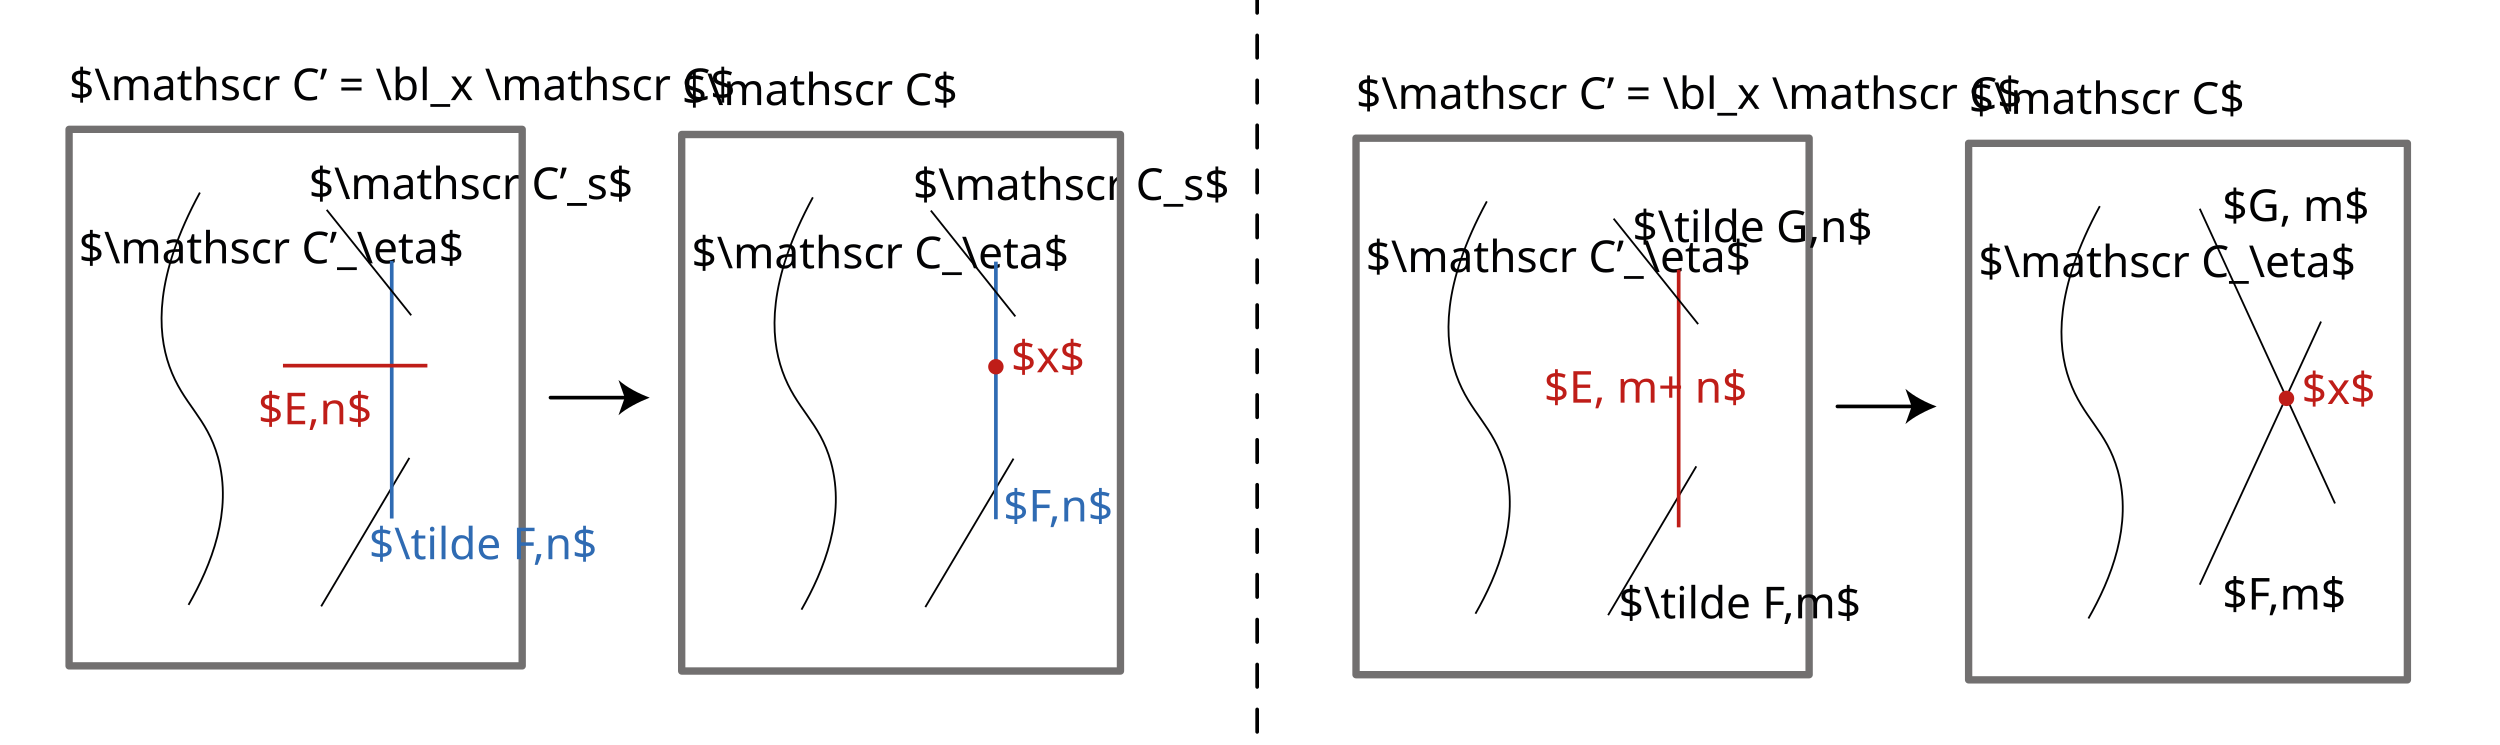
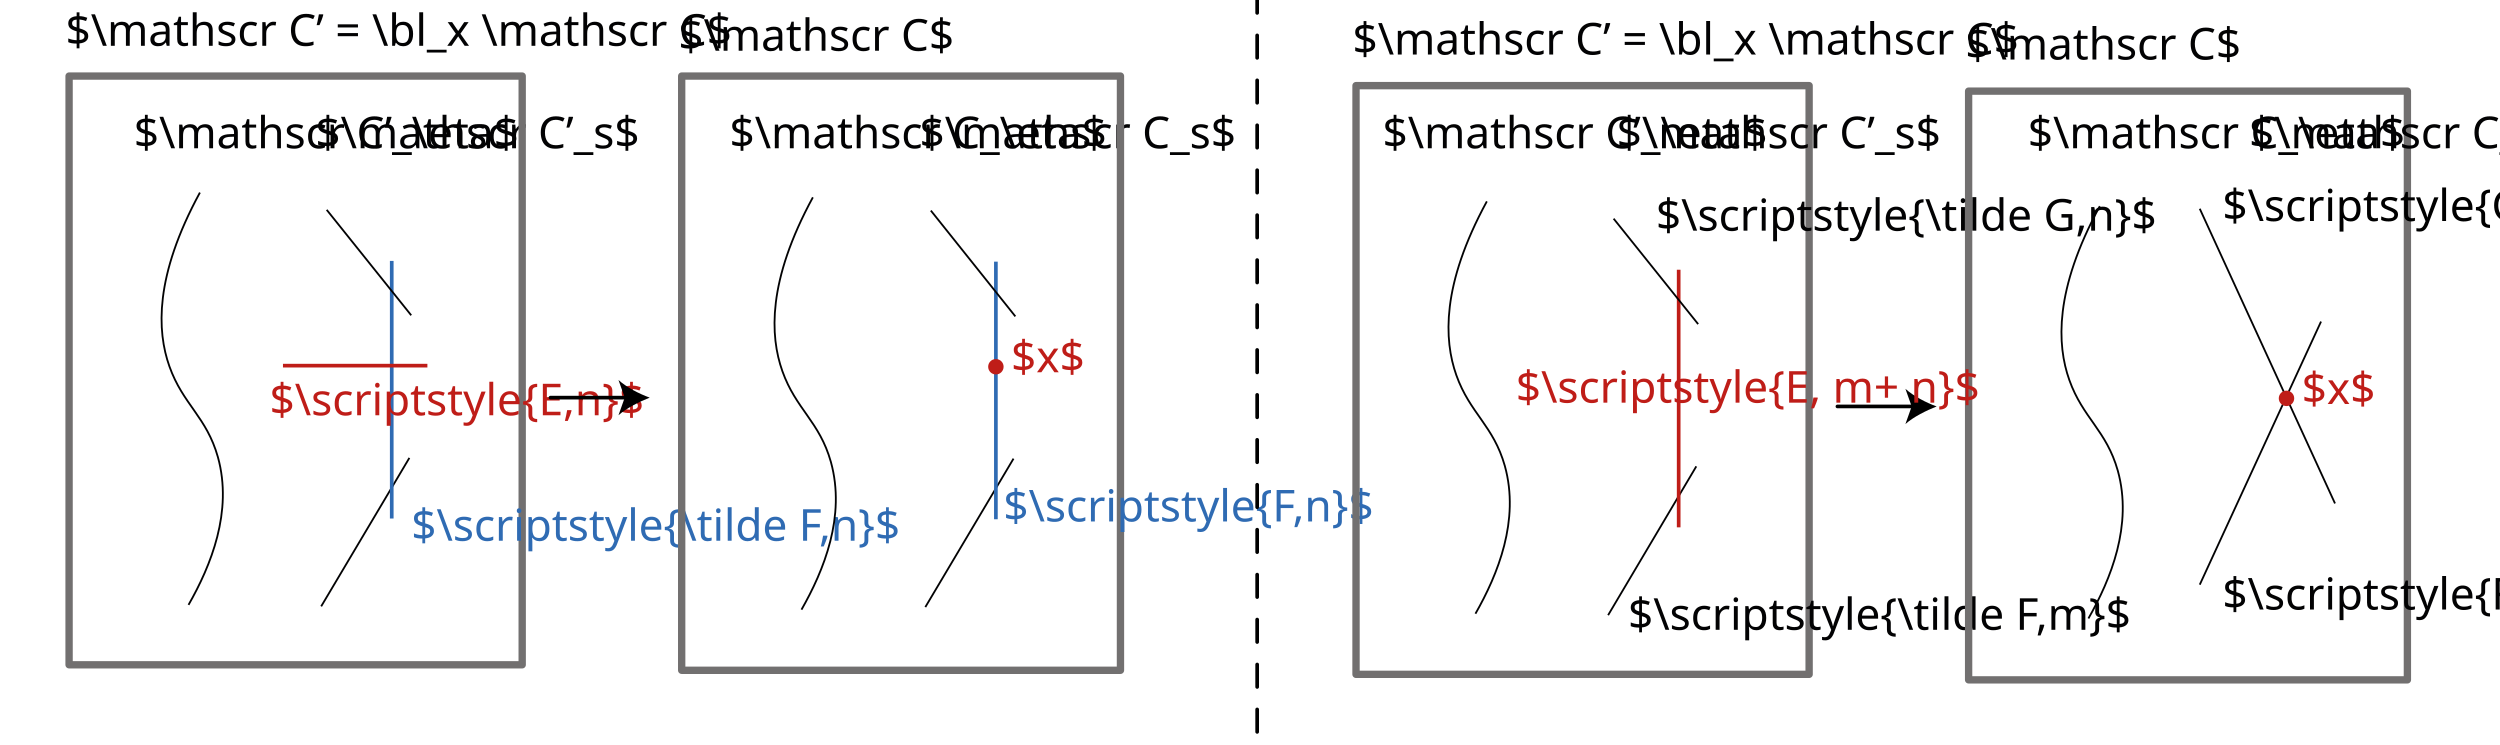
<svg xmlns="http://www.w3.org/2000/svg" version="1.1" id="svg8" x="0px" y="0px" viewBox="0 0 680.3 202.7" style="enable-background:new 0 0 680.3 202.7;" xml:space="preserve">
  <style type="text/css">
	.st0{fill:#020203;}
	.st1{font-family:'ArialMT';}
	.st2{font-size:12px;}
	.st3{fill:none;stroke:#727070;stroke-width:2;stroke-linecap:round;stroke-linejoin:round;stroke-miterlimit:10;}
	.st4{fill:none;stroke:#020203;stroke-width:0.5;stroke-miterlimit:10;}
	.st5{fill:none;stroke:#2F6BB3;stroke-miterlimit:10;}
	.st6{fill:#2F6BB3;}
- 	.st7{font-family:'MyriadPro-Regular';}
- 	.st8{fill:#BF1D18;}
- 	.st9{fill:none;stroke:#BF1D18;stroke-miterlimit:10;}
- 	.st10{fill:none;stroke:#000000;stroke-linecap:round;stroke-linejoin:round;}
- 	.st11{fill:none;stroke:#000000;stroke-linecap:round;stroke-linejoin:round;stroke-dasharray:6.114,6.114;}
+ 	.st7{fill:#BF1D18;}
+ 	.st8{fill:none;stroke:#BF1D18;stroke-miterlimit:10;}
+ 	.st9{fill:none;stroke:#000000;stroke-linecap:round;stroke-linejoin:round;}
+ 	.st10{fill:none;stroke:#000000;stroke-linecap:round;stroke-linejoin:round;stroke-dasharray:6.114,6.114;}
</style>
  <g id="layer1" transform="translate(0,-177)">
</g>
-   <text transform="matrix(1 0 0 1 18.7984 27.2431)" class="st0 st1 st2">$\mathscr C’ = \bl_x \mathscr C$</text>
-   <text transform="matrix(1 0 0 1 21.4411 71.6533)" class="st0 st1 st2">$\mathscr C’_\eta$</text>
-   <text transform="matrix(1 0 0 1 84.0386 54.1705)" class="st0 st1 st2">$\mathscr C’_s$</text>
-   <rect x="18.8" y="35.2" class="st3" width="123.3" height="146" />
+   <text transform="matrix(1 0 0 1 17.8281 12.4574)" class="st0 st1 st2">$\mathscr C’ = \bl_x \mathscr C$</text>
+   <text transform="matrix(1 0 0 1 36.4041 40.3413)" class="st0 st1 st2">$\mathscr C’_\eta$</text>
+   <text transform="matrix(1 0 0 1 85.8044 40.341)" class="st0 st1 st2">$\mathscr C’_s$</text>
+   <rect x="18.8" y="20.7" class="st3" width="123.3" height="160.2" />
  <path class="st4" d="M54.4,52.4C42,75.2,42.7,90.1,46.1,99.7c3.7,10.4,10.1,13.7,13.2,24.7c4.1,14.8-1.9,29.5-8,40.2" />
  <line class="st4" x1="111.4" y1="124.6" x2="87.4" y2="165" />
  <line class="st5" x1="106.6" y1="141.1" x2="106.6" y2="71" />
  <line class="st4" x1="88.9" y1="57.1" x2="111.9" y2="85.8" />
-   <text transform="matrix(1 0 0 1 100.3925 152.1632)" class="st6 st7 st2">$\tilde F,n$</text>
-   <text transform="matrix(1 0 0 1 185.5392 28.5925)" class="st0 st1 st2">$\mathscr C$</text>
-   <text transform="matrix(1 0 0 1 188.1819 73.0028)" class="st0 st1 st2">$\mathscr C_\eta$</text>
-   <text transform="matrix(1 0 0 1 248.4432 54.4086)" class="st0 st1 st2">$\mathscr C_s$</text>
-   <rect x="185.5" y="36.6" class="st3" width="119.4" height="146" />
+   <text transform="matrix(1 0 0 1 111.8999 147.1497)" class="st6 st1 st2">$\scriptstyle{\tilde F,n}$</text>
+   <text transform="matrix(1 0 0 1 184.5689 13.8068)" class="st0 st1 st2">$\mathscr C$</text>
+   <text transform="matrix(1 0 0 1 198.5013 40.3414)" class="st0 st1 st2">$\mathscr C_\eta$</text>
+   <text transform="matrix(1 0 0 1 250.2042 40.3413)" class="st0 st1 st2">$\mathscr C_s$</text>
+   <rect x="185.5" y="20.7" class="st3" width="119.4" height="161.7" />
  <path class="st4" d="M221.2,53.7c-12.4,22.8-11.7,37.7-8.3,47.3c3.7,10.4,10.1,13.7,13.2,24.7c4.1,14.8-1.9,29.5-8,40.2" />
  <line class="st4" x1="275.8" y1="124.8" x2="251.8" y2="165.2" />
  <g>
    <g>
      <line class="st5" x1="271" y1="141.3" x2="271" y2="71.2" />
    </g>
  </g>
  <line class="st4" x1="253.3" y1="57.3" x2="276.3" y2="86.1" />
-   <circle class="st8" cx="271" cy="99.8" r="2.1" />
-   <text transform="matrix(1 0 0 1 275.1143 101.2968)" class="st8 st7 st2">$x$</text>
+   <circle class="st7" cx="271" cy="99.8" r="2.1" />
+   <text transform="matrix(1 0 0 1 275.1143 101.2968)" class="st7 st1 st2">$x$</text>
  <g>
-     <text transform="matrix(1 0 0 1 273.0182 141.8941)" class="st6 st7 st2">$F,n$</text>
+     <text transform="matrix(1 0 0 1 273.0182 141.8941)" class="st6 st1 st2">$\scriptstyle{F,n}$</text>
  </g>
-   <line class="st9" x1="77" y1="99.5" x2="116.3" y2="99.5" />
-   <text transform="matrix(1 0 0 1 70.2251 115.46)" class="st8 st7 st2">$E,n$</text>
+   <line class="st8" x1="77" y1="99.5" x2="116.3" y2="99.5" />
+   <text transform="matrix(1 0 0 1 73.3405 112.9997)" class="st7 st1 st2">$\scriptstyle{E,n}$</text>
  <g>
    <g>
-       <line class="st10" x1="149.8" y1="108.2" x2="170.8" y2="108.2" />
+       <line class="st9" x1="149.8" y1="108.2" x2="170.8" y2="108.2" />
      <g>
        <path d="M176.8,108.2c-2.8,1.1-6.4,2.9-8.5,4.8l1.7-4.8l-1.7-4.8C170.5,105.4,174,107.2,176.8,108.2z" />
      </g>
    </g>
  </g>
-   <text transform="matrix(1 0 0 1 369.0009 29.6302)" class="st0 st1 st2">$\mathscr C’ = \bl_x \mathscr C$</text>
-   <text transform="matrix(1 0 0 1 371.6436 74.0404)" class="st0 st1 st2">$\mathscr C’_\eta$</text>
-   <rect x="369" y="37.6" class="st3" width="123.3" height="146" />
+   <text transform="matrix(1 0 0 1 368.0306 14.8444)" class="st0 st1 st2">$\mathscr C’ = \bl_x \mathscr C$</text>
+   <text transform="matrix(1 0 0 1 376.2044 40.341)" class="st0 st1 st2">$\mathscr C’_\eta$</text>
+   <rect x="369" y="23.3" class="st3" width="123.3" height="160.2" />
  <path class="st4" d="M404.6,54.8c-12.4,22.8-11.7,37.7-8.3,47.3c3.7,10.4,10.1,13.7,13.2,24.7c4.1,14.8-1.9,29.5-8,40.2" />
  <line class="st4" x1="461.6" y1="126.9" x2="437.6" y2="167.4" />
-   <line class="st9" x1="456.8" y1="143.5" x2="456.8" y2="73.4" />
+   <line class="st8" x1="456.8" y1="143.5" x2="456.8" y2="73.4" />
  <line class="st4" x1="439.1" y1="59.5" x2="462.1" y2="88.2" />
  <g>
-     <text transform="matrix(1 0 0 1 440.4654 168.2602)" class="st0 st1 st2">$\tilde F,m$</text>
+     <text transform="matrix(1 0 0 1 443.0144 171.3756)" class="st0 st1 st2">$\scriptstyle{\tilde F,m}$</text>
  </g>
-   <text transform="matrix(1 0 0 1 535.7417 30.9797)" class="st0 st1 st2">$\mathscr C$</text>
-   <text transform="matrix(1 0 0 1 538.3844 75.3899)" class="st0 st1 st2">$\mathscr C_\eta$</text>
-   <rect x="535.7" y="39" class="st3" width="119.4" height="146" />
+   <text transform="matrix(1 0 0 1 534.7714 16.1939)" class="st0 st1 st2">$\mathscr C$</text>
+   <text transform="matrix(1 0 0 1 551.7996 40.3412)" class="st0 st1 st2">$\mathscr C_\eta$</text>
+   <rect x="535.7" y="24.8" class="st3" width="119.4" height="160.2" />
  <path class="st4" d="M571.4,56.1c-12.4,22.8-11.7,37.7-8.3,47.3c3.7,10.4,10.1,13.7,13.2,24.7c4.1,14.8-1.9,29.5-8,40.2" />
  <line class="st4" x1="598.6" y1="56.8" x2="635.4" y2="137" />
-   <text transform="matrix(1 0 0 1 626.3192 109.9414)" class="st8 st7 st2">$x$</text>
+   <text transform="matrix(1 0 0 1 626.3192 109.9414)" class="st7 st1 st2">$x$</text>
  <g>
-     <text transform="matrix(1 0 0 1 604.7459 165.8732)" class="st0 st1 st2">$F,m$</text>
+     <text transform="matrix(1 0 0 1 604.7459 165.8732)" class="st0 st1 st2">$\scriptstyle{F,m}$</text>
  </g>
  <g>
    <g>
-       <line class="st10" x1="500" y1="110.6" x2="521" y2="110.6" />
+       <line class="st9" x1="500" y1="110.6" x2="521" y2="110.6" />
      <g>
        <path d="M527,110.6c-2.8,1.1-6.4,2.9-8.5,4.8l1.7-4.8l-1.7-4.8C520.7,107.8,524.2,109.6,527,110.6z" />
      </g>
    </g>
  </g>
  <g>
    <g>
-       <line class="st10" x1="342.1" y1="-11.7" x2="342.1" y2="-8.7" />
-       <line class="st11" x1="342.1" y1="-2.6" x2="342.1" y2="226.7" />
-       <line class="st10" x1="342.1" y1="229.7" x2="342.1" y2="232.7" />
+       <line class="st9" x1="342.1" y1="-11.7" x2="342.1" y2="-8.7" />
+       <line class="st10" x1="342.1" y1="-2.6" x2="342.1" y2="226.7" />
+       <line class="st9" x1="342.1" y1="229.7" x2="342.1" y2="232.7" />
    </g>
  </g>
  <line class="st4" x1="598.6" y1="159.1" x2="631.6" y2="87.5" />
-   <circle class="st8" cx="622.2" cy="108.4" r="2.1" />
-   <text transform="matrix(1 0 0 1 604.7456 60.1403)" class="st1 st2">$G, m$</text>
-   <text transform="matrix(1 0 0 1 420.1203 109.5682)" class="st8 st7 st2">$E, m+ n$</text>
+   <circle class="st7" cx="622.2" cy="108.4" r="2.1" />
+   <text transform="matrix(1 0 0 1 604.7456 60.1403)" class="st1 st2">$\scriptstyle{G, m}$</text>
+   <text transform="matrix(1 0 0 1 412.4733 109.5686)" class="st7 st1 st2">$\scriptstyle{E, m+ n}$</text>
  <g>
-     <text transform="matrix(1 0 0 1 444.211 65.8718)" class="st0 st1 st2">$\tilde G,n$</text>
+     <text transform="matrix(1 0 0 1 450.6001 62.776)" class="st0 st1 st2">$\scriptstyle{\tilde G,n}$</text>
  </g>
+   <text transform="matrix(1 0 0 1 439.919 40.3414)" class="st0 st1 st2">$\mathscr C’_s$</text>
+   <text transform="matrix(1 0 0 1 612.0044 40.3414)" class="st0 st1 st2">$\mathscr C_s$</text>
</svg>
